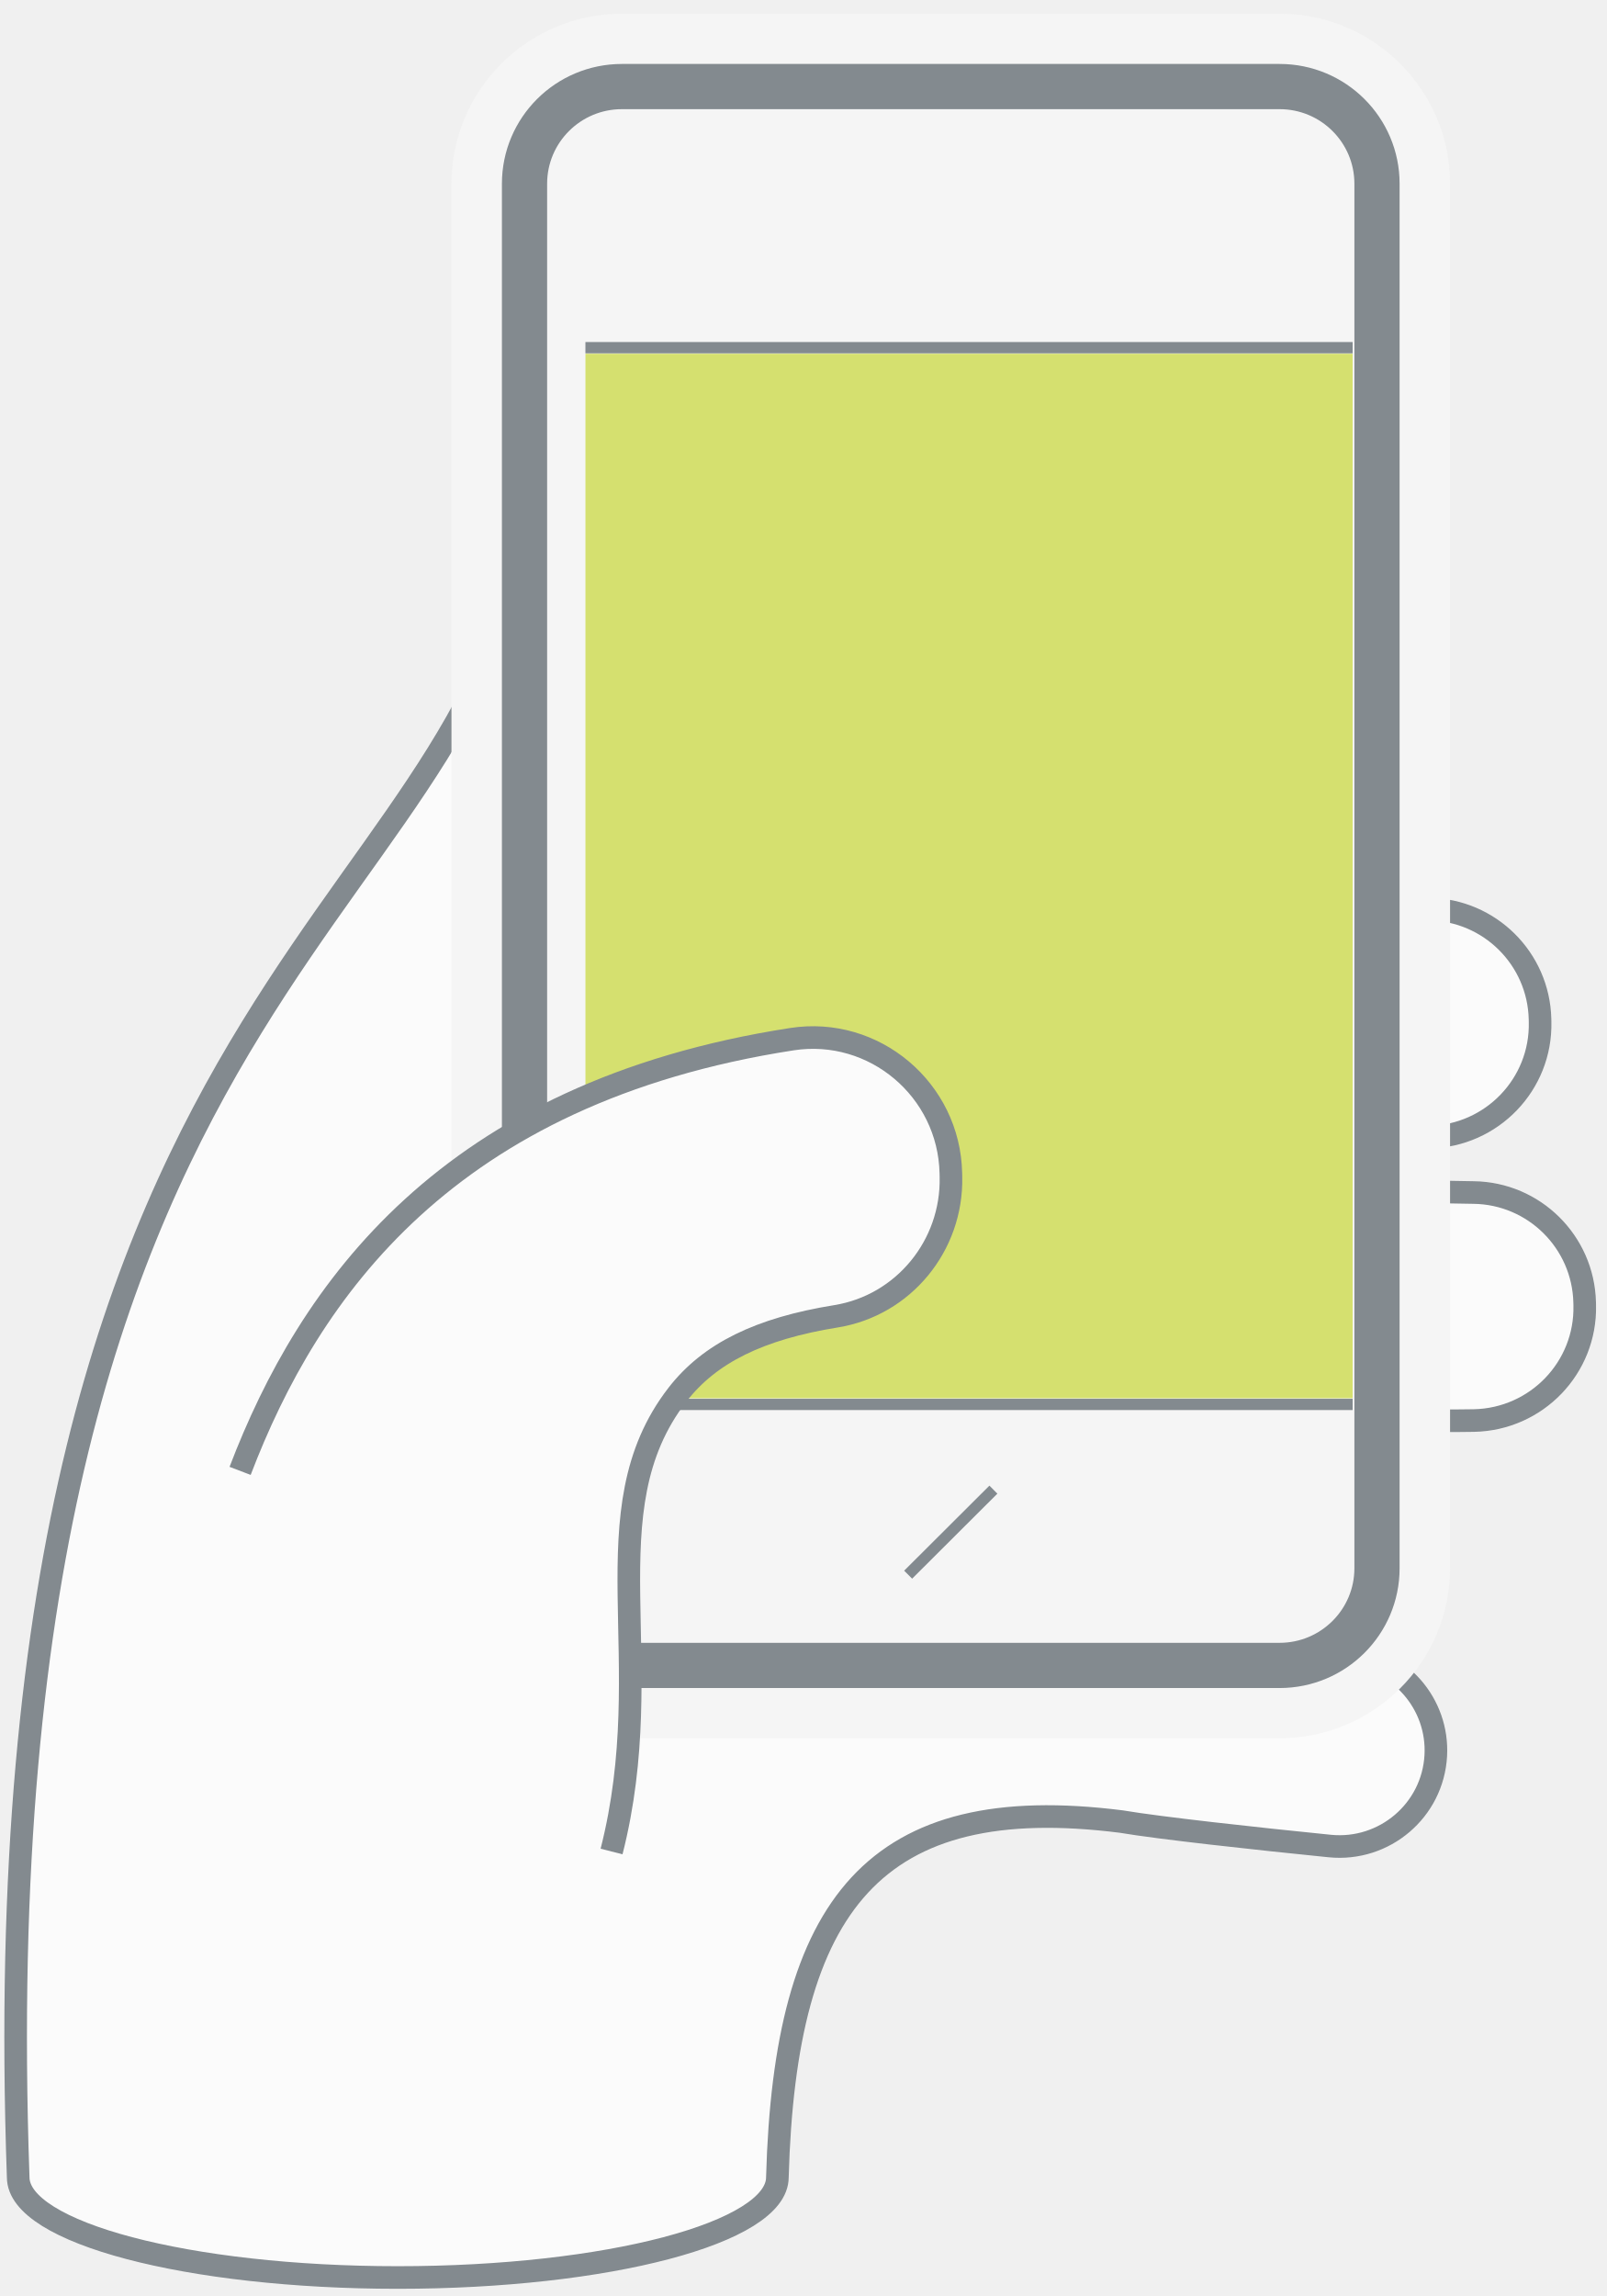
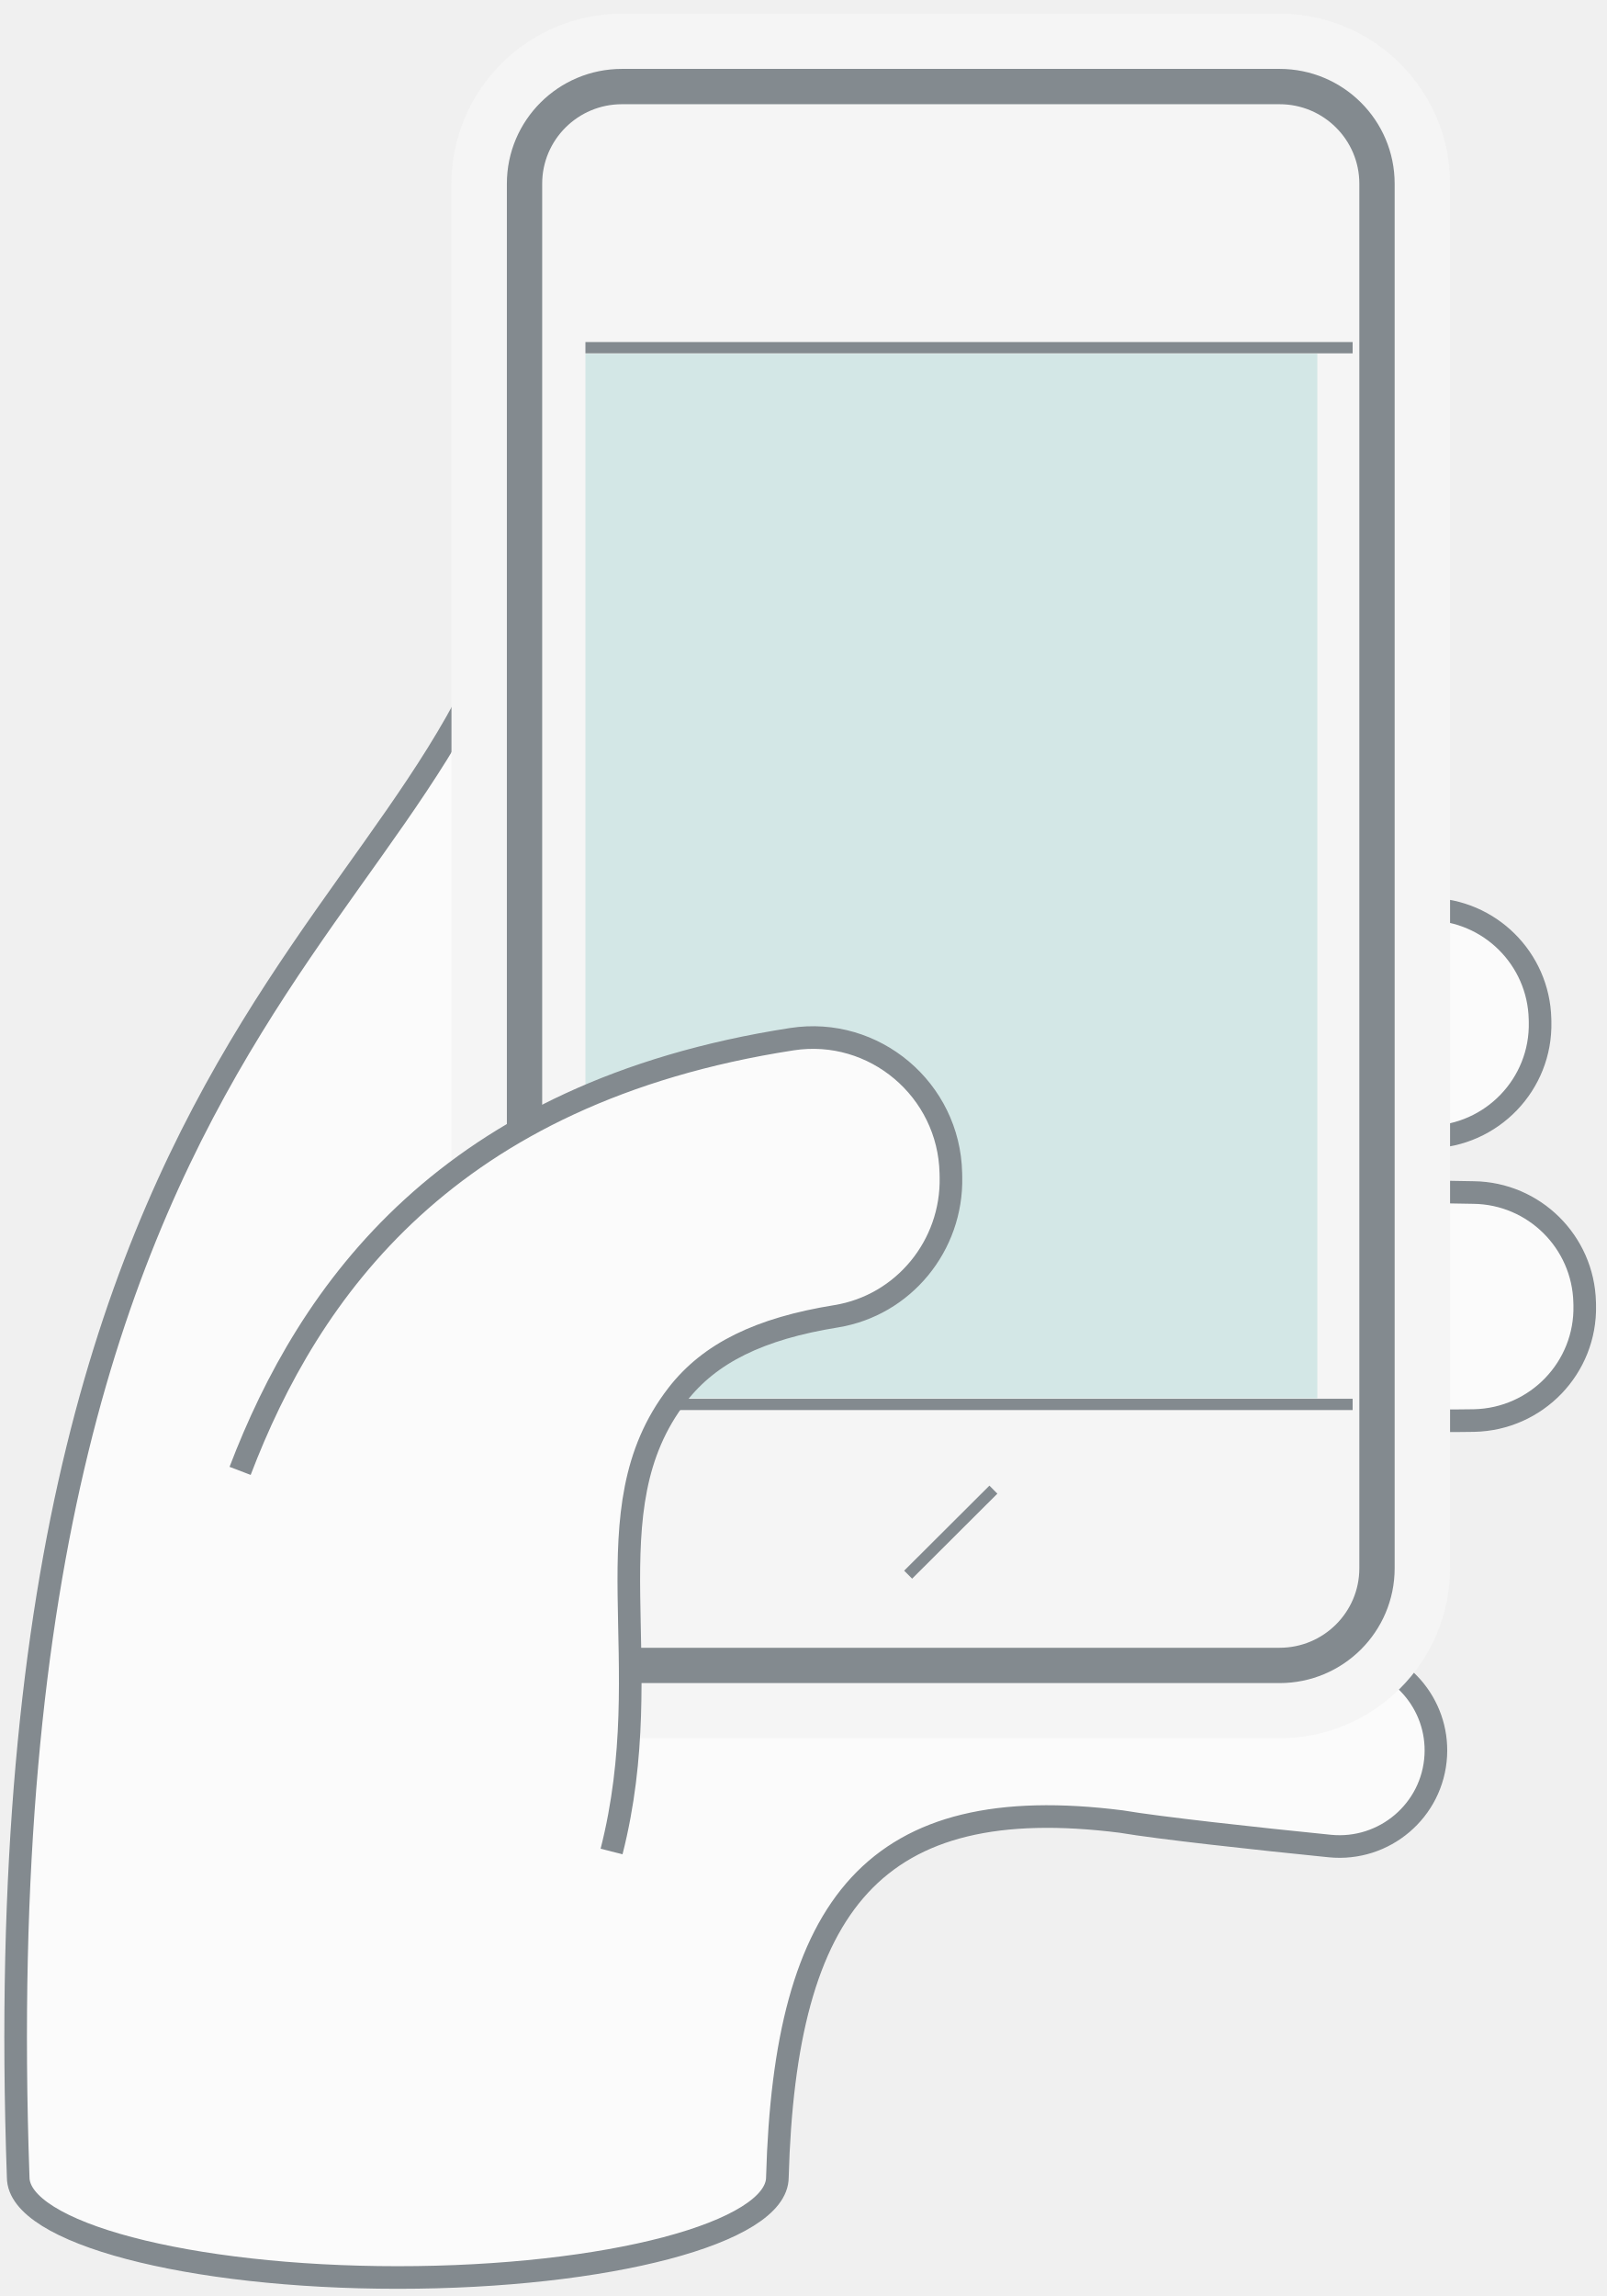
<svg xmlns="http://www.w3.org/2000/svg" width="91px" height="130px" viewBox="0 0 91 130" version="1.1">
  <defs />
  <g id="官網" stroke="none" stroke-width="1" fill="none" fill-rule="evenodd" opacity="0.7">
    <g id="首頁" transform="translate(-515, -834)">
      <g id="服務項目" transform="translate(0, 600)">
        <g id="2" transform="translate(480, 219)">
          <rect id="Rectangle-11" stroke="#FFFFFF" fill="#FFFFFF" opacity="0" x="0" y="0" width="160" height="160" />
          <g transform="translate(35.84, 15.36)" id="Page-1">
            <g>
              <g transform="translate(0, 0)">
                <g id="2" transform="translate(0, 0)">
-                   <g id="illustration" transform="translate(-0, -0)">
-                     <g id="Page-1" transform="translate(0, 0)">
-                       <g id="2" transform="translate(-0, 0)">
+                   <g id="illustration">
+                     <g id="Page-1">
+                       <g id="2" transform="translate(0, 0)">
                        <g id="Hand-holding-a-phone" transform="translate(0, 0)">
-                           <g id="illustration" transform="translate(0, 0)">
+                           <g id="illustration">
                            <g id="hand" transform="translate(0, 21.31745)">
                              <path d="M57.081,69.075 C49.129,59.771 38.798,47.543 30.228,39.598 C32.561,34.338 32.505,29.324 34.945,24.906 C38.998,17.565 42.224,11.72 42.416,6.412 C42.525,3.4 40.369,0.67 37.356,0.433 C34.107,0.177 29.308,1.808 29.193,4.992 C28.274,30.664 -2.299,31.122 0.19,101.602 C0.19,104.735 9.814,107.275 21.685,107.275 C33.556,107.275 43.181,104.735 43.181,101.602 C43.613,86.099 48.693,79.695 62.657,81.46 C64.824,81.827 70.205,82.417 74.461,82.845 C77.559,83.156 80.292,80.829 80.464,77.729 L80.464,77.729 C80.627,74.791 78.417,72.264 75.478,72.003 C66.629,71.218 60.362,69.897 57.081,69.075" id="Fill-1" fill="#FFFFFF" />
                              <path d="M57.081,69.075 C49.129,59.771 38.798,47.543 30.228,39.598 C32.561,34.338 32.505,29.324 34.945,24.906 C38.998,17.565 42.224,11.72 42.416,6.412 C42.525,3.4 40.369,0.67 37.356,0.433 C34.107,0.177 29.308,1.808 29.193,4.992 C28.274,30.664 -2.299,31.122 0.19,101.602 C0.19,104.735 9.814,107.275 21.685,107.275 C33.556,107.275 43.181,104.735 43.181,101.602 C43.613,86.099 48.693,79.695 62.657,81.46 C64.824,81.827 70.205,82.417 74.461,82.845 C77.559,83.156 80.292,80.829 80.464,77.729 L80.464,77.729 C80.627,74.791 78.417,72.264 75.478,72.003 C66.629,71.218 60.362,69.897 57.081,69.075 L57.081,69.075 L57.081,69.075 L57.081,69.075 Z" id="Stroke-3" stroke="#545E65" stroke-width="1.28" />
                              <path d="M88.895,52.065 C88.815,48.646 86.038,45.888 82.609,45.844 C69.687,45.677 62.389,43.941 62.32,43.924 C58.998,43.099 55.625,45.111 54.793,48.427 C53.962,51.743 55.984,55.103 59.309,55.932 C59.649,56.018 71.702,58.975 82.626,58.754 C86.169,58.682 88.981,55.762 88.899,52.229 C88.898,52.175 88.897,52.12 88.895,52.065" id="Fill-5" fill="#FFFFFF" />
                              <path d="M88.895,52.065 C88.815,48.646 86.038,45.888 82.609,45.844 C69.687,45.677 62.389,43.941 62.32,43.924 C58.998,43.099 55.625,45.111 54.793,48.427 C53.962,51.743 55.984,55.103 59.309,55.932 C59.649,56.018 71.702,58.975 82.626,58.754 C86.169,58.682 88.981,55.762 88.899,52.229 C88.898,52.175 88.897,52.12 88.895,52.065 L88.895,52.065 L88.895,52.065 L88.895,52.065 Z" id="Stroke-7" stroke="#545E65" stroke-width="1.28" />
                              <path d="M86.367,36.02 C86.287,32.6 83.51,29.843 80.08,29.798 C67.158,29.632 59.861,27.896 59.791,27.878 C56.47,27.054 53.096,29.065 52.265,32.382 C51.434,35.698 53.456,39.058 56.781,39.887 C57.121,39.972 69.174,42.93 80.097,42.708 C83.641,42.637 86.452,39.716 86.371,36.184 C86.369,36.13 86.368,36.075 86.367,36.02" id="Fill-9" fill="#FFFFFF" />
                              <path d="M86.367,36.02 C86.287,32.6 83.51,29.843 80.08,29.798 C67.158,29.632 59.861,27.896 59.791,27.878 C56.47,27.054 53.096,29.065 52.265,32.382 C51.434,35.698 53.456,39.058 56.781,39.887 C57.121,39.972 69.174,42.93 80.097,42.708 C83.641,42.637 86.452,39.716 86.371,36.184 C86.369,36.13 86.368,36.075 86.367,36.02 L86.367,36.02 L86.367,36.02 L86.367,36.02 Z" id="Stroke-11" stroke="#545E65" stroke-width="1.28" />
                            </g>
                            <g id="mobile" transform="translate(24.13643, 0)">
                              <path d="M10.243,98.062 C4.919,98.062 0.589,93.744 0.589,88.435 L0.589,10.042 C0.589,4.733 4.919,0.415 10.243,0.415 L47.482,0.415 C52.806,0.415 57.137,4.733 57.137,10.042 L57.137,88.435 C57.137,93.744 52.806,98.062 47.482,98.062 L10.243,98.062 L10.243,98.062 L10.243,98.062 Z" id="Fill-13" fill="#F7F7F7" />
                              <path d="M47.482,93.937 L10.243,93.937 C7.196,93.937 4.726,91.473 4.726,88.435 L4.726,10.042 C4.726,7.004 7.196,4.541 10.243,4.541 L47.482,4.541 C50.529,4.541 52.999,7.004 52.999,10.042 L52.999,88.435 C52.999,91.473 50.529,93.937 47.482,93.937" id="Fill-15" fill="#F7F7F7" />
-                               <path d="M47.482,93.937 L10.243,93.937 C7.196,93.937 4.726,91.473 4.726,88.435 L4.726,10.042 C4.726,7.004 7.196,4.541 10.243,4.541 L47.482,4.541 C50.529,4.541 52.999,7.004 52.999,10.042 L52.999,88.435 C52.999,91.473 50.529,93.937 47.482,93.937 L47.482,93.937 L47.482,93.937 L47.482,93.937 Z" id="Stroke-17" stroke="#545E65" stroke-width="2.56" />
-                               <path d="M8.175,19.669 L51.62,19.669 L51.62,78.808 L8.175,78.808 L8.175,19.669 L8.175,19.669 L8.175,19.669 Z" id="Fill-19" fill="#C9D937" />
+                               <path d="M47.482,93.937 L10.243,93.937 C7.196,93.937 4.726,91.473 4.726,88.435 L4.726,10.042 C4.726,7.004 7.196,4.541 10.243,4.541 L47.482,4.541 C50.529,4.541 52.999,7.004 52.999,10.042 L52.999,88.435 C52.999,91.473 50.529,93.937 47.482,93.937 L47.482,93.937 L47.482,93.937 L47.482,93.937 Z" id="Stroke-17" stroke="#545E65" stroke-width="2" />
+                               <path d="M8.175,19.669 L49.62,19.669 L49.62,78.808 L8.175,78.808 L8.175,19.669 L8.175,19.669 L8.175,19.669 Z" id="Fill-19" fill="#55B3AD" opacity="0.3" />
                              <path d="M51.62,19.326 L8.174,19.326" id="Stroke-21" stroke="#545E65" stroke-width="0.64" />
                              <path d="M51.62,79.158 L8.174,79.158" id="Stroke-22" stroke="#545E65" stroke-width="0.64" />
                              <path d="M26.449,88.798 L31.277,83.984" id="Stroke-23" stroke="#545E65" stroke-width="0.64" />
                            </g>
                            <g id="finger" transform="translate(12.41302, 57.7634)">
                              <path d="M21.378,46.709 C24.136,35.879 19.998,27.45 25.105,20.848 C26.927,18.491 29.757,17.104 34.086,16.406 C37.918,15.787 40.679,12.395 40.596,8.525 C40.595,8.449 40.593,8.372 40.591,8.295 C40.49,3.583 36.258,-0.007 31.587,0.715 C12.051,3.737 4.23,14.984 0.344,25.158" id="Fill-25" fill="#FFFFFF" />
                              <path d="M21.378,46.709 C24.136,35.879 19.998,27.45 25.105,20.848 C26.927,18.491 29.757,17.104 34.086,16.406 C37.918,15.787 40.679,12.395 40.596,8.525 C40.595,8.449 40.593,8.372 40.591,8.295 C40.49,3.583 36.258,-0.007 31.587,0.715 C12.051,3.737 4.23,14.984 0.344,25.158" id="Stroke-26" stroke="#545E65" stroke-width="1.28" />
                            </g>
                          </g>
                        </g>
                      </g>
                    </g>
                  </g>
                </g>
              </g>
            </g>
          </g>
        </g>
      </g>
    </g>
  </g>
</svg>
